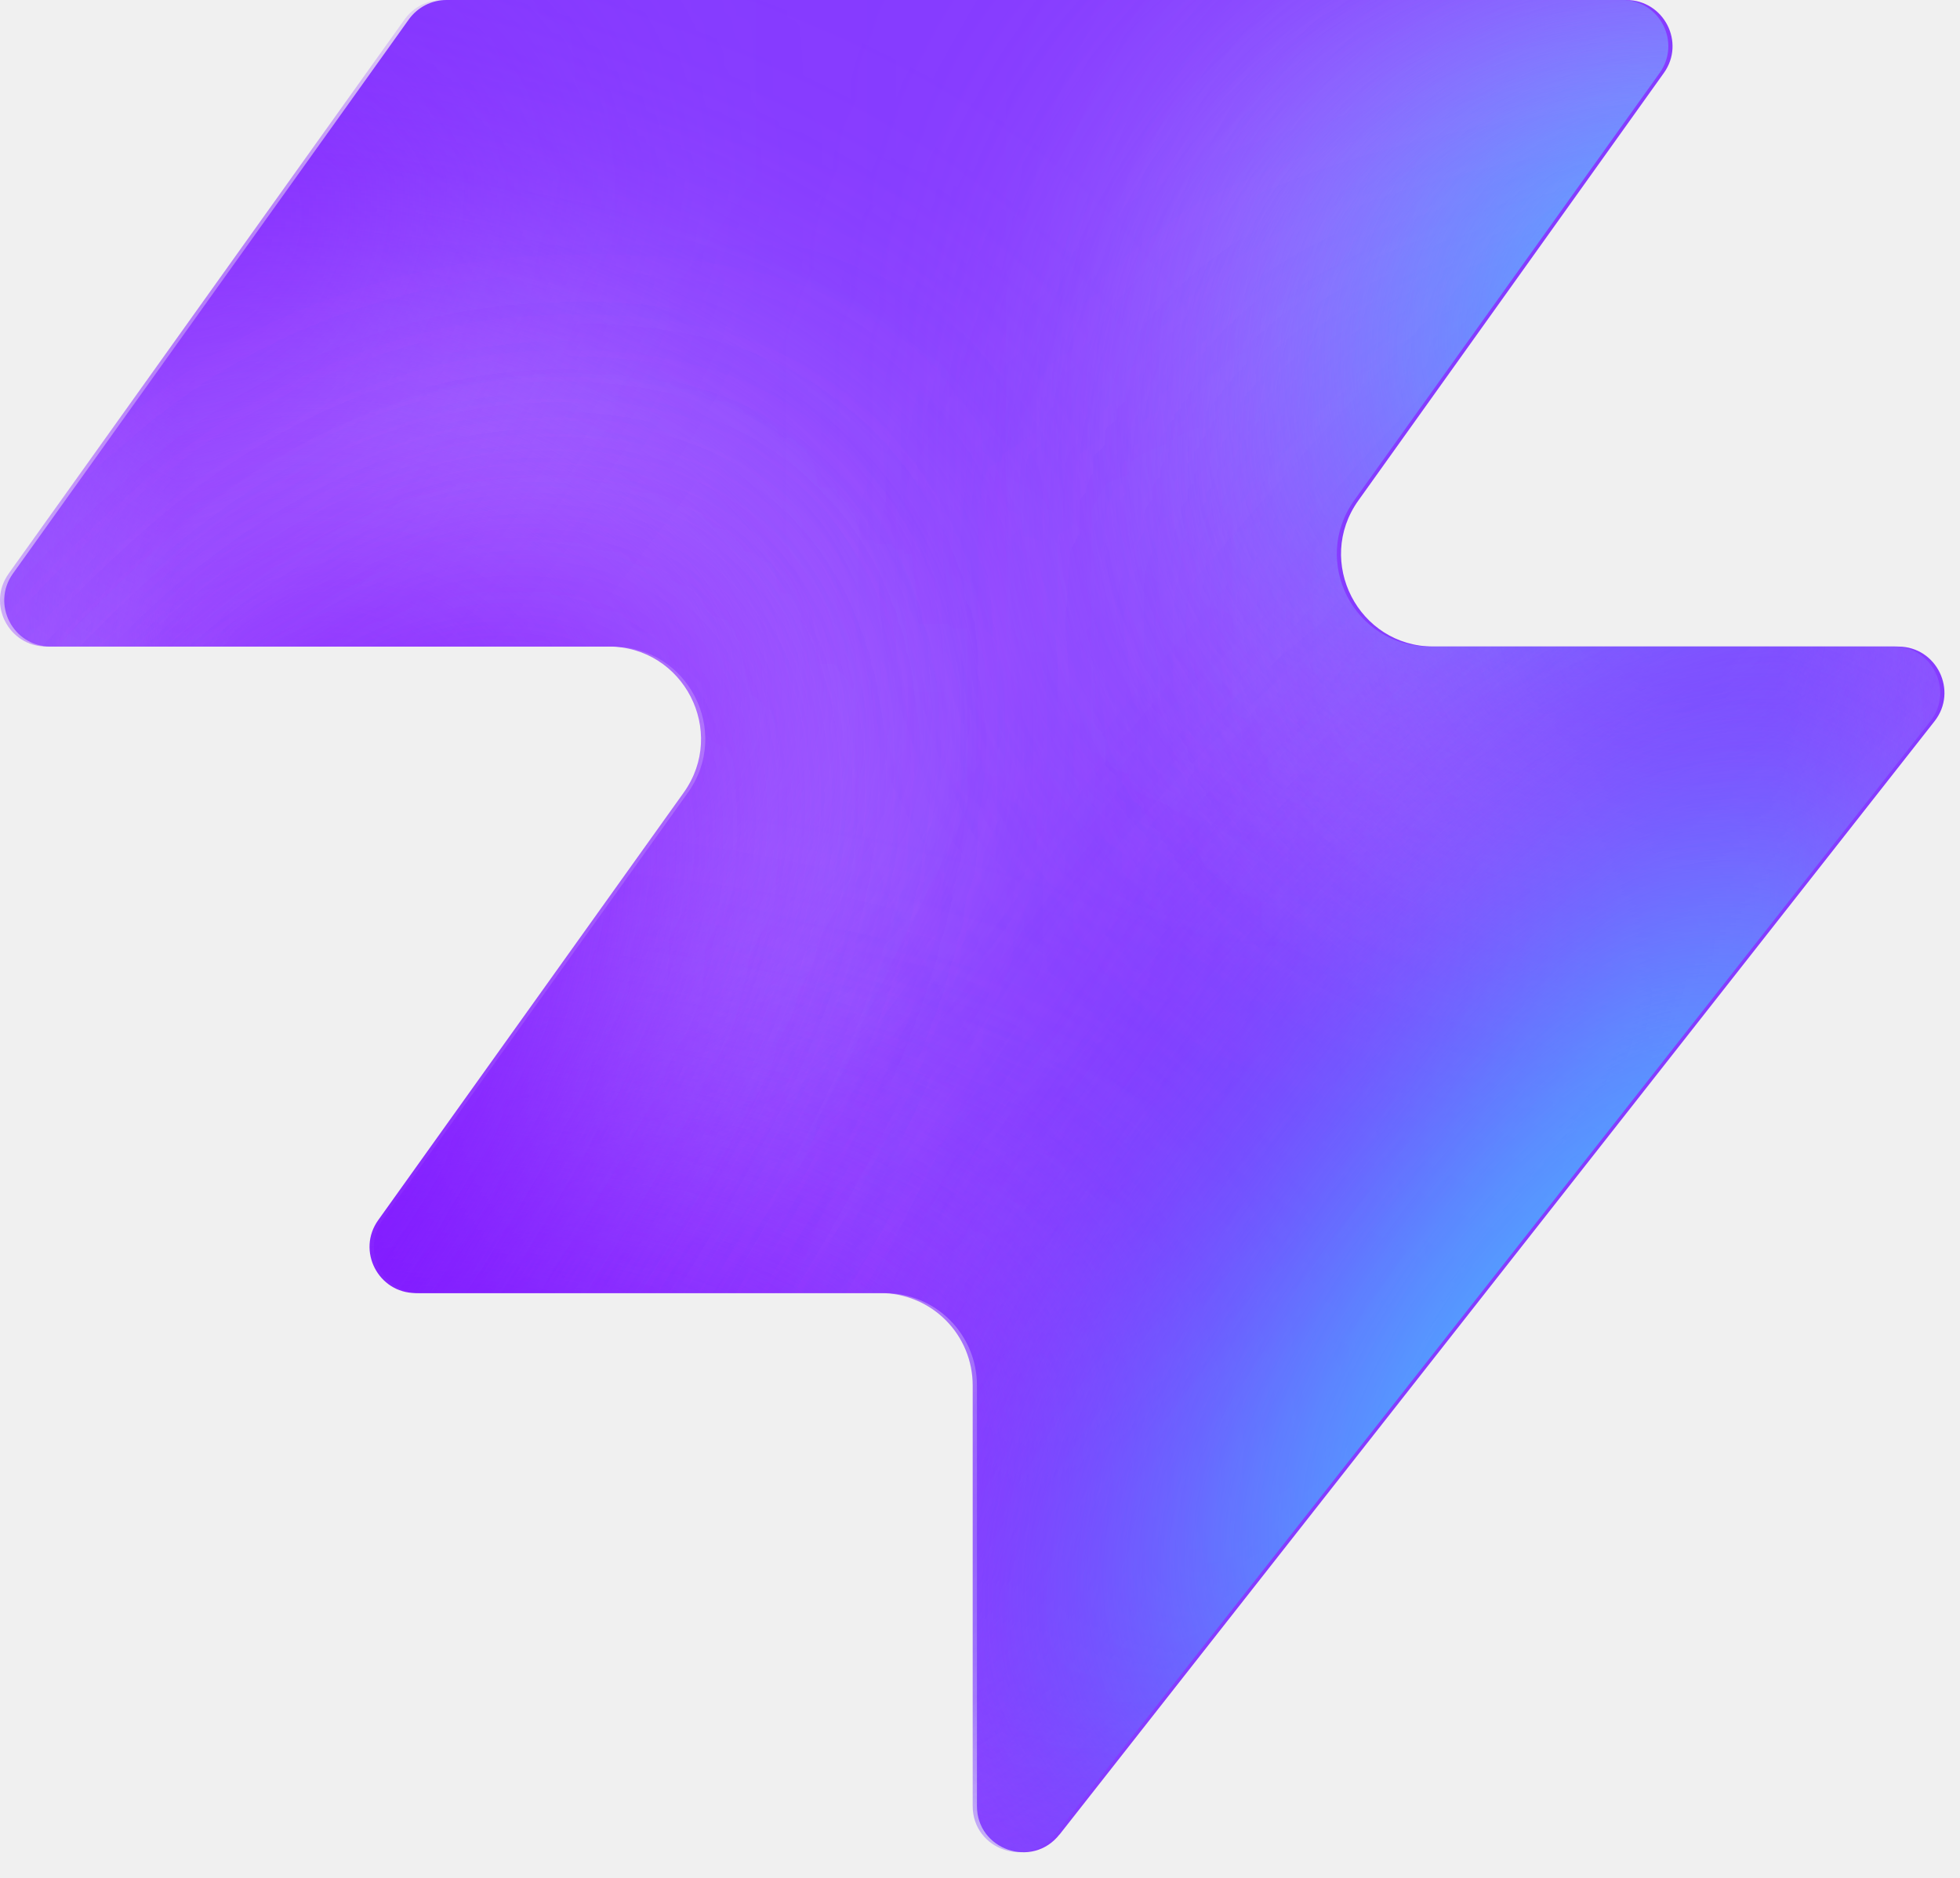
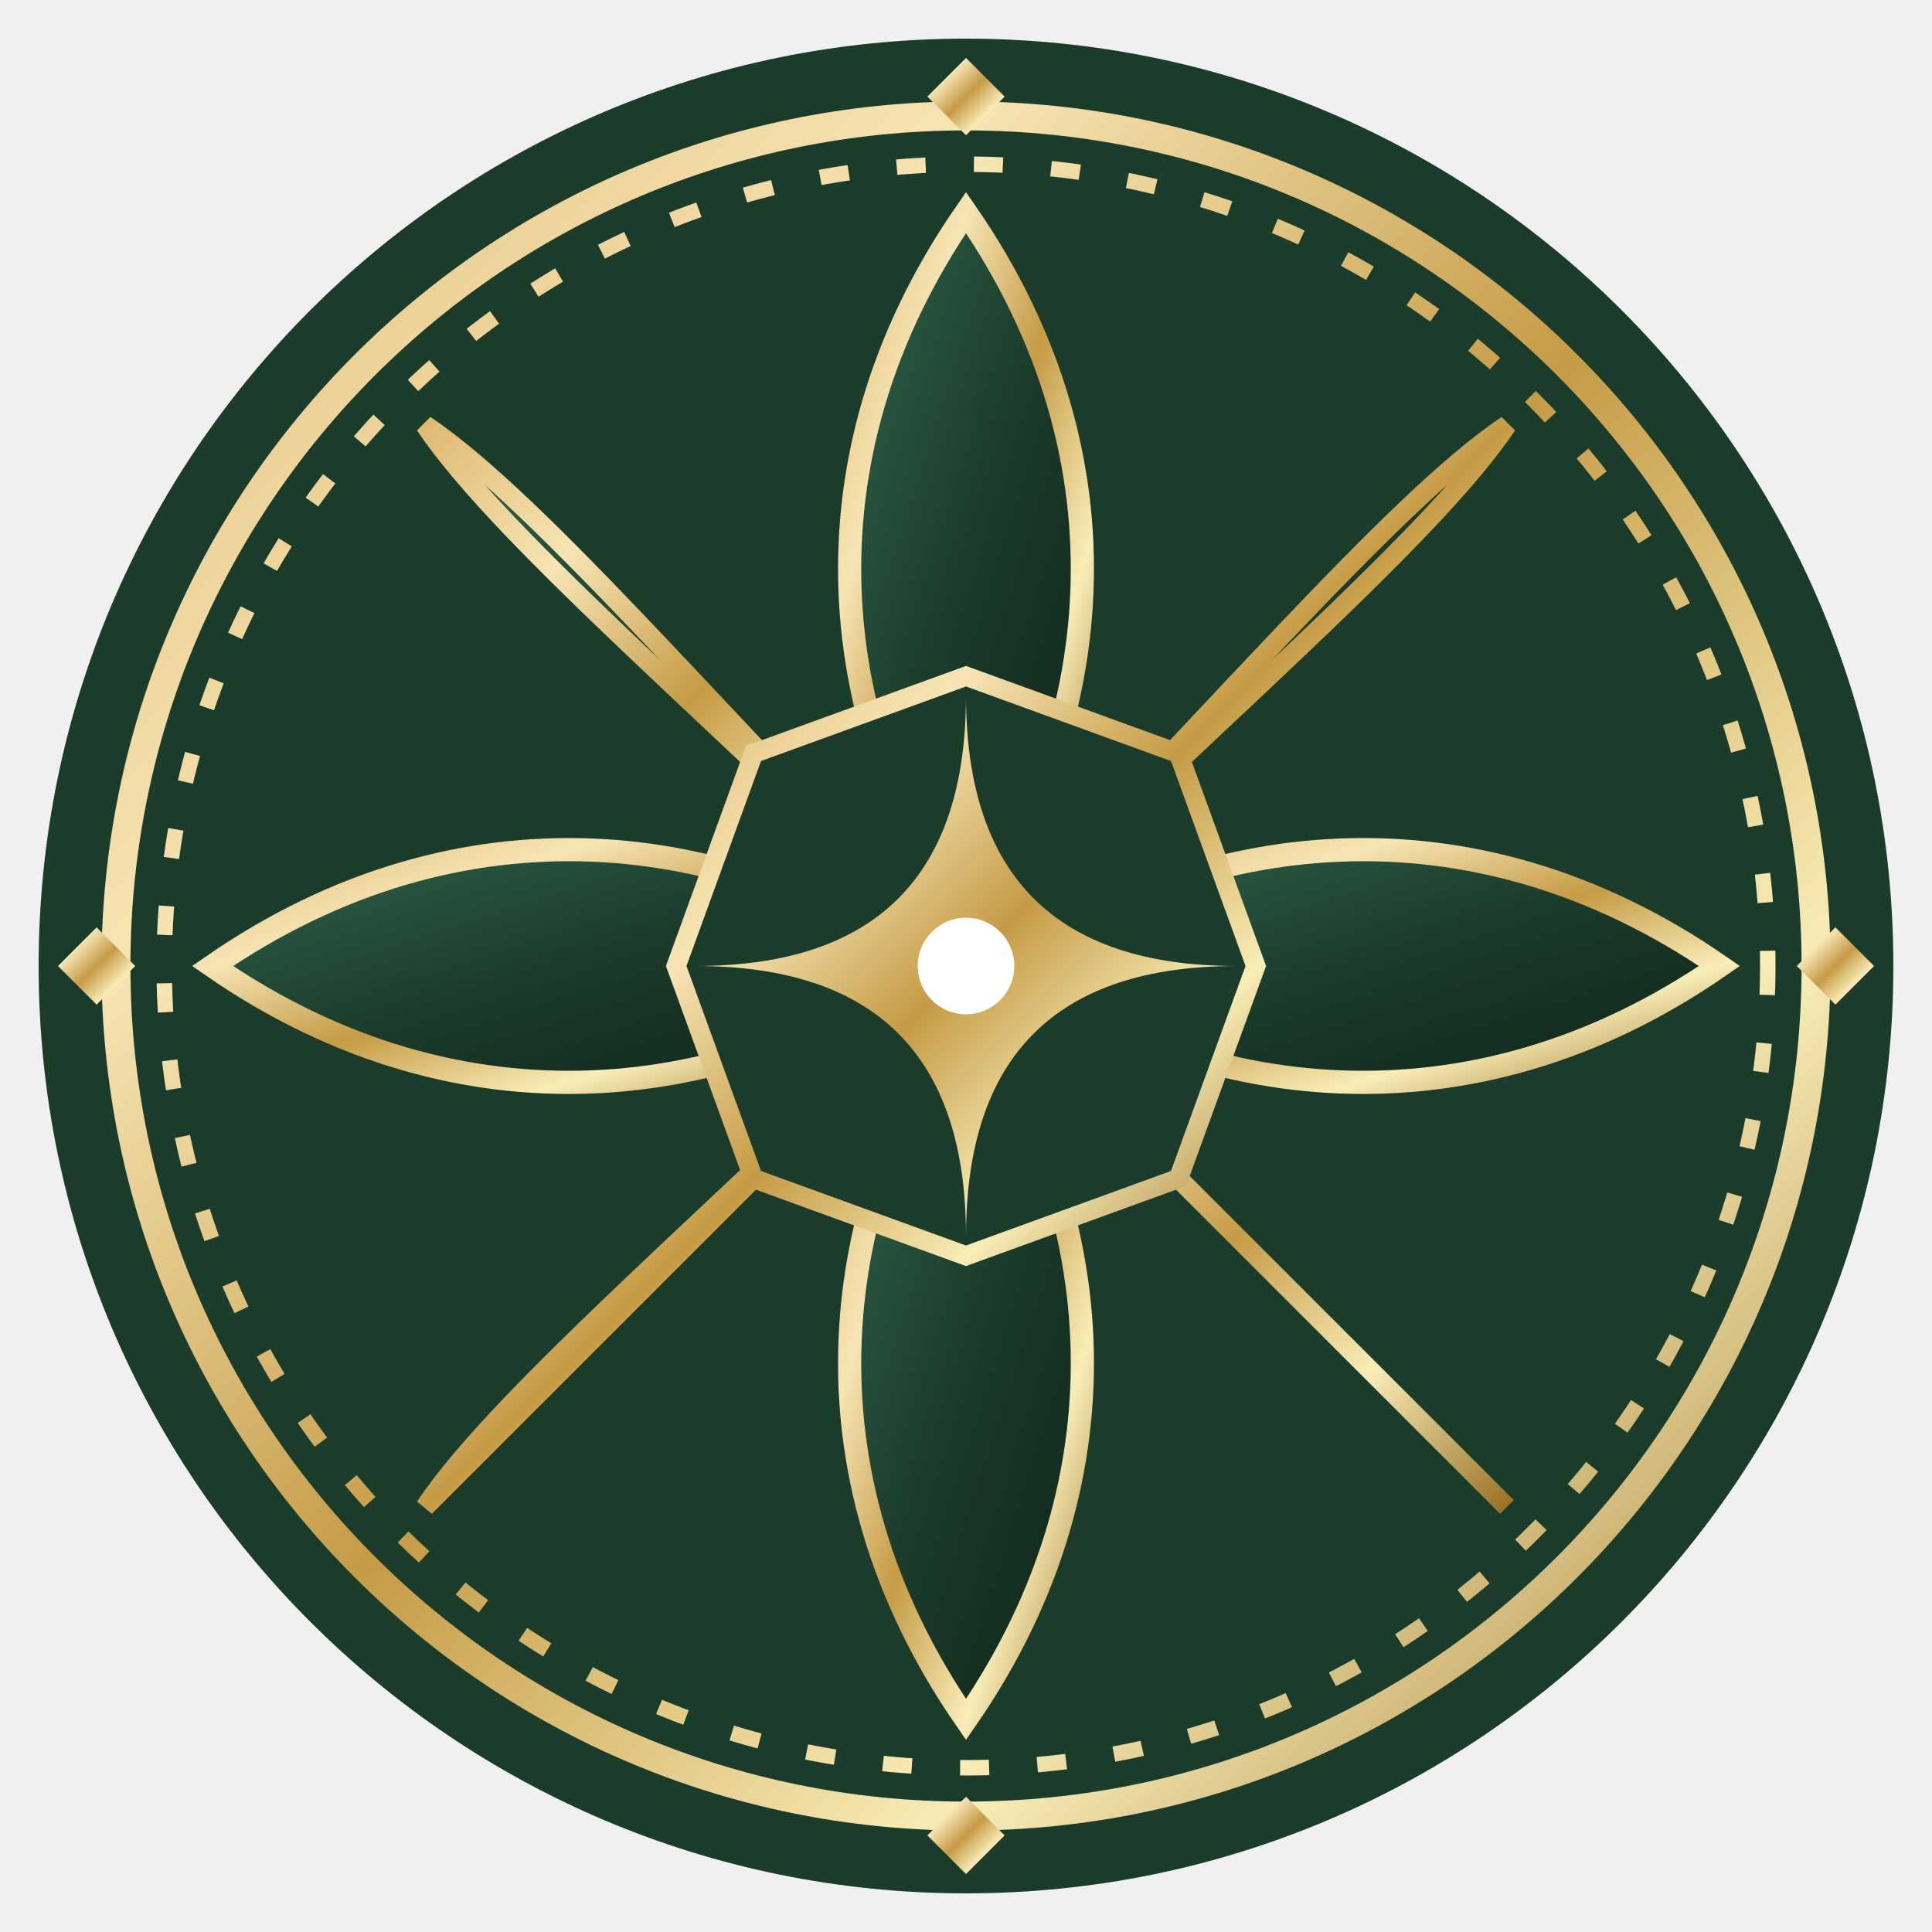
- <svg xmlns="http://www.w3.org/2000/svg" width="48" height="46" fill="none" viewBox="0 0 48 46">
-   <path fill="#863bff" d="M25.946 44.938c-.664.845-2.021.375-2.021-.698V33.937a2.26 2.26 0 0 0-2.262-2.262H10.287c-.92 0-1.456-1.04-.92-1.788l7.48-10.471c1.07-1.497 0-3.578-1.842-3.578H1.237c-.92 0-1.456-1.04-.92-1.788L10.013.474c.214-.297.556-.474.92-.474h28.894c.92 0 1.456 1.04.92 1.788l-7.48 10.471c-1.07 1.498 0 3.579 1.842 3.579h11.377c.943 0 1.473 1.088.89 1.83L25.947 44.94z" style="fill:#863bff;fill:color(display-p3 .525 .23 1);fill-opacity:1" />
-   <mask id="a" width="48" height="46" x="0" y="0" maskUnits="userSpaceOnUse" style="mask-type:alpha">
-     <path fill="#000" d="M25.842 44.938c-.664.844-2.021.375-2.021-.698V33.937a2.26 2.26 0 0 0-2.262-2.262H10.183c-.92 0-1.456-1.04-.92-1.788l7.48-10.471c1.07-1.498 0-3.579-1.842-3.579H1.133c-.92 0-1.456-1.04-.92-1.787L9.91.473c.214-.297.556-.474.92-.474h28.894c.92 0 1.456 1.04.92 1.788l-7.48 10.471c-1.07 1.498 0 3.578 1.842 3.578h11.377c.943 0 1.473 1.088.89 1.832L25.843 44.94z" style="fill:#000;fill-opacity:1" />
-   </mask>
-   <g mask="url(#a)">
-     <g filter="url(#b)">
-       <ellipse cx="5.508" cy="14.704" fill="#ede6ff" rx="5.508" ry="14.704" style="fill:#ede6ff;fill:color(display-p3 .927 .903 1);fill-opacity:1" transform="matrix(.00324 1 1 -.00324 -4.47 31.516)" />
-     </g>
-     <g filter="url(#c)">
-       <ellipse cx="10.399" cy="29.851" fill="#ede6ff" rx="10.399" ry="29.851" style="fill:#ede6ff;fill:color(display-p3 .927 .903 1);fill-opacity:1" transform="matrix(.00324 1 1 -.00324 -39.328 7.883)" />
-     </g>
-     <g filter="url(#d)">
-       <ellipse cx="5.508" cy="30.487" fill="#7e14ff" rx="5.508" ry="30.487" style="fill:#7e14ff;fill:color(display-p3 .492 .077 1);fill-opacity:1" transform="rotate(89.814 -25.913 -14.639)scale(1 -1)" />
-     </g>
-     <g filter="url(#e)">
-       <ellipse cx="5.508" cy="30.599" fill="#7e14ff" rx="5.508" ry="30.599" style="fill:#7e14ff;fill:color(display-p3 .492 .077 1);fill-opacity:1" transform="rotate(89.814 -32.644 -3.334)scale(1 -1)" />
-     </g>
-     <g filter="url(#f)">
-       <ellipse cx="5.508" cy="30.599" fill="#7e14ff" rx="5.508" ry="30.599" style="fill:#7e14ff;fill:color(display-p3 .492 .077 1);fill-opacity:1" transform="matrix(.00324 1 1 -.00324 -34.34 30.47)" />
-     </g>
-     <g filter="url(#g)">
-       <ellipse cx="14.072" cy="22.078" fill="#ede6ff" rx="14.072" ry="22.078" style="fill:#ede6ff;fill:color(display-p3 .927 .903 1);fill-opacity:1" transform="rotate(93.35 24.506 48.493)scale(-1 1)" />
-     </g>
-     <g filter="url(#h)">
-       <ellipse cx="3.47" cy="21.501" fill="#7e14ff" rx="3.47" ry="21.501" style="fill:#7e14ff;fill:color(display-p3 .492 .077 1);fill-opacity:1" transform="rotate(89.009 28.708 47.59)scale(-1 1)" />
-     </g>
-     <g filter="url(#i)">
-       <ellipse cx="3.47" cy="21.501" fill="#7e14ff" rx="3.47" ry="21.501" style="fill:#7e14ff;fill:color(display-p3 .492 .077 1);fill-opacity:1" transform="rotate(89.009 28.708 47.59)scale(-1 1)" />
-     </g>
-     <g filter="url(#j)">
-       <ellipse cx=".387" cy="8.972" fill="#7e14ff" rx="4.407" ry="29.108" style="fill:#7e14ff;fill:color(display-p3 .492 .077 1);fill-opacity:1" transform="rotate(39.51 .387 8.972)" />
-     </g>
-     <g filter="url(#k)">
-       <ellipse cx="47.523" cy="-6.092" fill="#7e14ff" rx="4.407" ry="29.108" style="fill:#7e14ff;fill:color(display-p3 .492 .077 1);fill-opacity:1" transform="rotate(37.892 47.523 -6.092)" />
-     </g>
-     <g filter="url(#l)">
-       <ellipse cx="41.412" cy="6.333" fill="#47bfff" rx="5.971" ry="9.665" style="fill:#47bfff;fill:color(display-p3 .28 .748 1);fill-opacity:1" transform="rotate(37.892 41.412 6.333)" />
-     </g>
-     <g filter="url(#m)">
-       <ellipse cx="-1.879" cy="38.332" fill="#7e14ff" rx="4.407" ry="29.108" style="fill:#7e14ff;fill:color(display-p3 .492 .077 1);fill-opacity:1" transform="rotate(37.892 -1.88 38.332)" />
-     </g>
-     <g filter="url(#n)">
-       <ellipse cx="-1.879" cy="38.332" fill="#7e14ff" rx="4.407" ry="29.108" style="fill:#7e14ff;fill:color(display-p3 .492 .077 1);fill-opacity:1" transform="rotate(37.892 -1.88 38.332)" />
-     </g>
-     <g filter="url(#o)">
-       <ellipse cx="35.651" cy="29.907" fill="#7e14ff" rx="4.407" ry="29.108" style="fill:#7e14ff;fill:color(display-p3 .492 .077 1);fill-opacity:1" transform="rotate(37.892 35.651 29.907)" />
-     </g>
-     <g filter="url(#p)">
-       <ellipse cx="38.418" cy="32.4" fill="#47bfff" rx="5.971" ry="15.297" style="fill:#47bfff;fill:color(display-p3 .28 .748 1);fill-opacity:1" transform="rotate(37.892 38.418 32.4)" />
-     </g>
-   </g>
+ <svg xmlns="http://www.w3.org/2000/svg" viewBox="0 0 100 100" fill="none">
  <defs>
-     <filter id="b" width="60.045" height="41.654" x="-19.77" y="16.149" color-interpolation-filters="sRGB" filterUnits="userSpaceOnUse">
-       <feFlood flood-opacity="0" result="BackgroundImageFix" />
-       <feBlend in="SourceGraphic" in2="BackgroundImageFix" result="shape" />
-       <feGaussianBlur result="effect1_foregroundBlur_2002_17158" stdDeviation="7.659" />
-     </filter>
-     <filter id="c" width="90.34" height="51.437" x="-54.613" y="-7.533" color-interpolation-filters="sRGB" filterUnits="userSpaceOnUse">
-       <feFlood flood-opacity="0" result="BackgroundImageFix" />
-       <feBlend in="SourceGraphic" in2="BackgroundImageFix" result="shape" />
-       <feGaussianBlur result="effect1_foregroundBlur_2002_17158" stdDeviation="7.659" />
-     </filter>
-     <filter id="d" width="79.355" height="29.4" x="-49.64" y="2.03" color-interpolation-filters="sRGB" filterUnits="userSpaceOnUse">
-       <feFlood flood-opacity="0" result="BackgroundImageFix" />
-       <feBlend in="SourceGraphic" in2="BackgroundImageFix" result="shape" />
-       <feGaussianBlur result="effect1_foregroundBlur_2002_17158" stdDeviation="4.596" />
-     </filter>
-     <filter id="e" width="79.579" height="29.4" x="-45.045" y="20.029" color-interpolation-filters="sRGB" filterUnits="userSpaceOnUse">
-       <feFlood flood-opacity="0" result="BackgroundImageFix" />
-       <feBlend in="SourceGraphic" in2="BackgroundImageFix" result="shape" />
-       <feGaussianBlur result="effect1_foregroundBlur_2002_17158" stdDeviation="4.596" />
-     </filter>
-     <filter id="f" width="79.579" height="29.4" x="-43.513" y="21.178" color-interpolation-filters="sRGB" filterUnits="userSpaceOnUse">
-       <feFlood flood-opacity="0" result="BackgroundImageFix" />
-       <feBlend in="SourceGraphic" in2="BackgroundImageFix" result="shape" />
-       <feGaussianBlur result="effect1_foregroundBlur_2002_17158" stdDeviation="4.596" />
-     </filter>
-     <filter id="g" width="74.749" height="58.852" x="15.756" y="-17.901" color-interpolation-filters="sRGB" filterUnits="userSpaceOnUse">
-       <feFlood flood-opacity="0" result="BackgroundImageFix" />
-       <feBlend in="SourceGraphic" in2="BackgroundImageFix" result="shape" />
-       <feGaussianBlur result="effect1_foregroundBlur_2002_17158" stdDeviation="7.659" />
-     </filter>
-     <filter id="h" width="61.377" height="25.362" x="23.548" y="2.284" color-interpolation-filters="sRGB" filterUnits="userSpaceOnUse">
-       <feFlood flood-opacity="0" result="BackgroundImageFix" />
-       <feBlend in="SourceGraphic" in2="BackgroundImageFix" result="shape" />
-       <feGaussianBlur result="effect1_foregroundBlur_2002_17158" stdDeviation="4.596" />
-     </filter>
-     <filter id="i" width="61.377" height="25.362" x="23.548" y="2.284" color-interpolation-filters="sRGB" filterUnits="userSpaceOnUse">
-       <feFlood flood-opacity="0" result="BackgroundImageFix" />
-       <feBlend in="SourceGraphic" in2="BackgroundImageFix" result="shape" />
-       <feGaussianBlur result="effect1_foregroundBlur_2002_17158" stdDeviation="4.596" />
-     </filter>
-     <filter id="j" width="56.045" height="63.649" x="-27.636" y="-22.853" color-interpolation-filters="sRGB" filterUnits="userSpaceOnUse">
-       <feFlood flood-opacity="0" result="BackgroundImageFix" />
-       <feBlend in="SourceGraphic" in2="BackgroundImageFix" result="shape" />
-       <feGaussianBlur result="effect1_foregroundBlur_2002_17158" stdDeviation="4.596" />
-     </filter>
-     <filter id="k" width="54.814" height="64.646" x="20.116" y="-38.415" color-interpolation-filters="sRGB" filterUnits="userSpaceOnUse">
-       <feFlood flood-opacity="0" result="BackgroundImageFix" />
-       <feBlend in="SourceGraphic" in2="BackgroundImageFix" result="shape" />
-       <feGaussianBlur result="effect1_foregroundBlur_2002_17158" stdDeviation="4.596" />
-     </filter>
-     <filter id="l" width="33.541" height="35.313" x="24.641" y="-11.323" color-interpolation-filters="sRGB" filterUnits="userSpaceOnUse">
-       <feFlood flood-opacity="0" result="BackgroundImageFix" />
-       <feBlend in="SourceGraphic" in2="BackgroundImageFix" result="shape" />
-       <feGaussianBlur result="effect1_foregroundBlur_2002_17158" stdDeviation="4.596" />
-     </filter>
-     <filter id="m" width="54.814" height="64.646" x="-29.286" y="6.009" color-interpolation-filters="sRGB" filterUnits="userSpaceOnUse">
-       <feFlood flood-opacity="0" result="BackgroundImageFix" />
-       <feBlend in="SourceGraphic" in2="BackgroundImageFix" result="shape" />
-       <feGaussianBlur result="effect1_foregroundBlur_2002_17158" stdDeviation="4.596" />
-     </filter>
-     <filter id="n" width="54.814" height="64.646" x="-29.286" y="6.009" color-interpolation-filters="sRGB" filterUnits="userSpaceOnUse">
-       <feFlood flood-opacity="0" result="BackgroundImageFix" />
-       <feBlend in="SourceGraphic" in2="BackgroundImageFix" result="shape" />
-       <feGaussianBlur result="effect1_foregroundBlur_2002_17158" stdDeviation="4.596" />
-     </filter>
-     <filter id="o" width="54.814" height="64.646" x="8.244" y="-2.416" color-interpolation-filters="sRGB" filterUnits="userSpaceOnUse">
-       <feFlood flood-opacity="0" result="BackgroundImageFix" />
-       <feBlend in="SourceGraphic" in2="BackgroundImageFix" result="shape" />
-       <feGaussianBlur result="effect1_foregroundBlur_2002_17158" stdDeviation="4.596" />
-     </filter>
-     <filter id="p" width="39.409" height="43.623" x="18.713" y="10.588" color-interpolation-filters="sRGB" filterUnits="userSpaceOnUse">
-       <feFlood flood-opacity="0" result="BackgroundImageFix" />
-       <feBlend in="SourceGraphic" in2="BackgroundImageFix" result="shape" />
-       <feGaussianBlur result="effect1_foregroundBlur_2002_17158" stdDeviation="4.596" />
-     </filter>
+     <linearGradient id="gold" x1="0%" y1="0%" x2="100%" y2="100%">
+       <stop offset="0%" stop-color="#DFBA73" />
+       <stop offset="25%" stop-color="#F7E5B5" />
+       <stop offset="50%" stop-color="#C59B46" />
+       <stop offset="75%" stop-color="#F9EDB8" />
+       <stop offset="100%" stop-color="#9B7328" />
+     </linearGradient>
+     <linearGradient id="jade" x1="0%" y1="0%" x2="100%" y2="100%">
+       <stop offset="0%" stop-color="#2E654C" />
+       <stop offset="50%" stop-color="#1B3B2B" />
+       <stop offset="100%" stop-color="#0F241A" />
+     </linearGradient>
+     <radialGradient id="glow" cx="50%" cy="50%" r="50%">
+       <stop offset="0%" stop-color="#FFFFFF" stop-opacity="0.9" />
+       <stop offset="40%" stop-color="#F7E5B5" stop-opacity="0.7" />
+       <stop offset="70%" stop-color="#DFBA73" stop-opacity="0.3" />
+       <stop offset="100%" stop-color="#DFBA73" stop-opacity="0" />
+     </radialGradient>
  </defs>
+   <circle cx="50" cy="50" r="48" fill="#1B3B2B" />
+   <circle cx="50" cy="50" r="44" stroke="url(#gold)" stroke-width="1.5" />
+   <circle cx="50" cy="50" r="41.5" stroke="url(#gold)" stroke-width="0.8" stroke-dasharray="1.5 2.5" />
+   <path d="M50 3 L52 5 L50 7 L48 5 Z" fill="url(#gold)" />
+   <path d="M50 93 L52 95 L50 97 L48 95 Z" fill="url(#gold)" />
+   <path d="M3 50 L5 48 L7 50 L5 52 Z" fill="url(#gold)" />
+   <path d="M93 50 L95 48 L97 50 L95 52 Z" fill="url(#gold)" />
+   <path d="M50 50 C62 38 72 26 78 22 C74 28 62 38 50 50 Z" fill="url(#jade)" stroke="url(#gold)" stroke-width="1" />
+   <path d="M50 50 C38 38 28 26 22 22 C26 28 38 38 50 50 Z" fill="url(#jade)" stroke="url(#gold)" stroke-width="1" />
+   <path d="M50 50 C38 62 28 72 22 78 C26 72 38 62 50 50 Z" fill="url(#jade)" stroke="url(#gold)" stroke-width="1" />
+   <path d="M50 50 C62 62 72 72 78 78 C72 72 62 62 50 50 Z" fill="url(#jade)" stroke="url(#gold)" stroke-width="1" />
+   <path d="M50 11 C41 24 43 38 50 48 C57 38 59 24 50 11 Z" fill="url(#jade)" stroke="url(#gold)" stroke-width="1.2" />
+   <path d="M50 89 C41 76 43 62 50 52 C57 62 59 76 50 89 Z" fill="url(#jade)" stroke="url(#gold)" stroke-width="1.2" />
+   <path d="M11 50 C24 41 38 43 48 50 C38 57 24 59 11 50 Z" fill="url(#jade)" stroke="url(#gold)" stroke-width="1.2" />
+   <path d="M89 50 C76 41 62 43 52 50 C62 57 76 59 89 50 Z" fill="url(#jade)" stroke="url(#gold)" stroke-width="1.2" />
+   <circle cx="50" cy="50" r="14" fill="url(#glow)" />
+   <polygon points="50,35 61,39 65,50 61,61 50,65 39,61 35,50 39,39" fill="#1B3B2B" stroke="url(#gold)" stroke-width="1" />
+   <path d="M50 36 Q50 50 64 50 Q50 50 50 64 Q50 50 36 50 Q50 50 50 36 Z" fill="url(#gold)" />
+   <circle cx="50" cy="50" r="2.5" fill="#FFFFFF" />
</svg>
